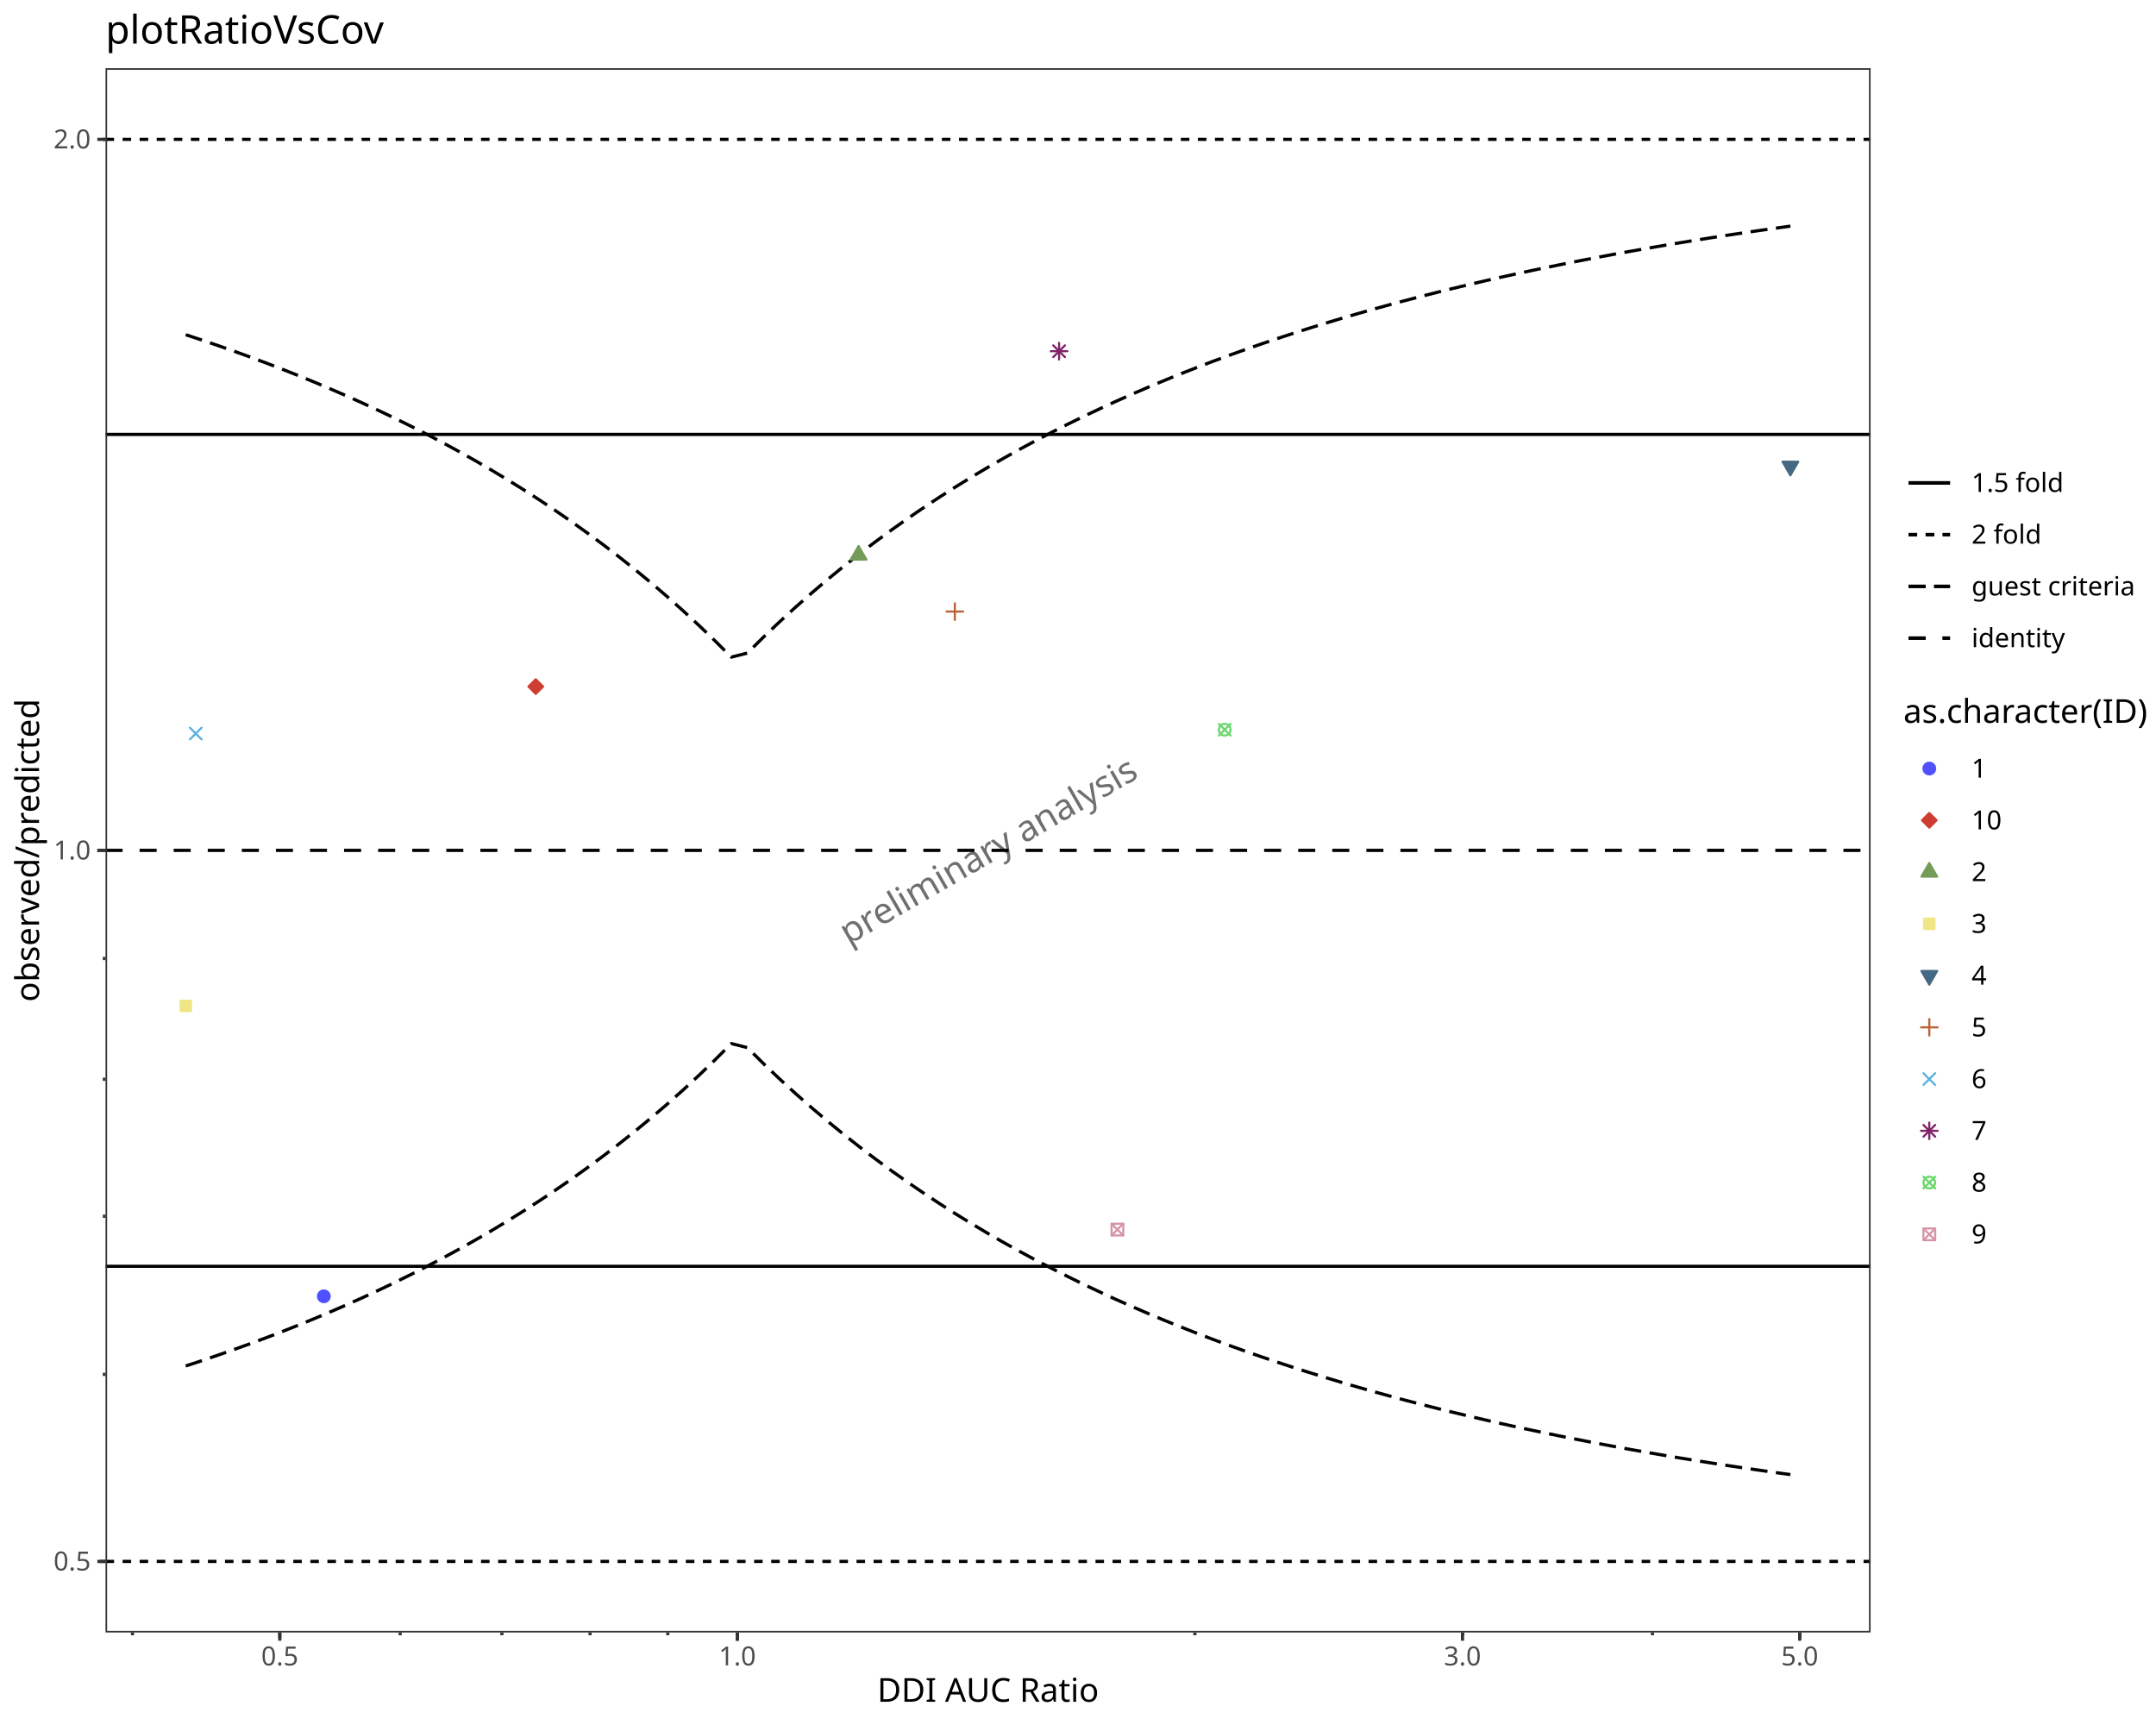
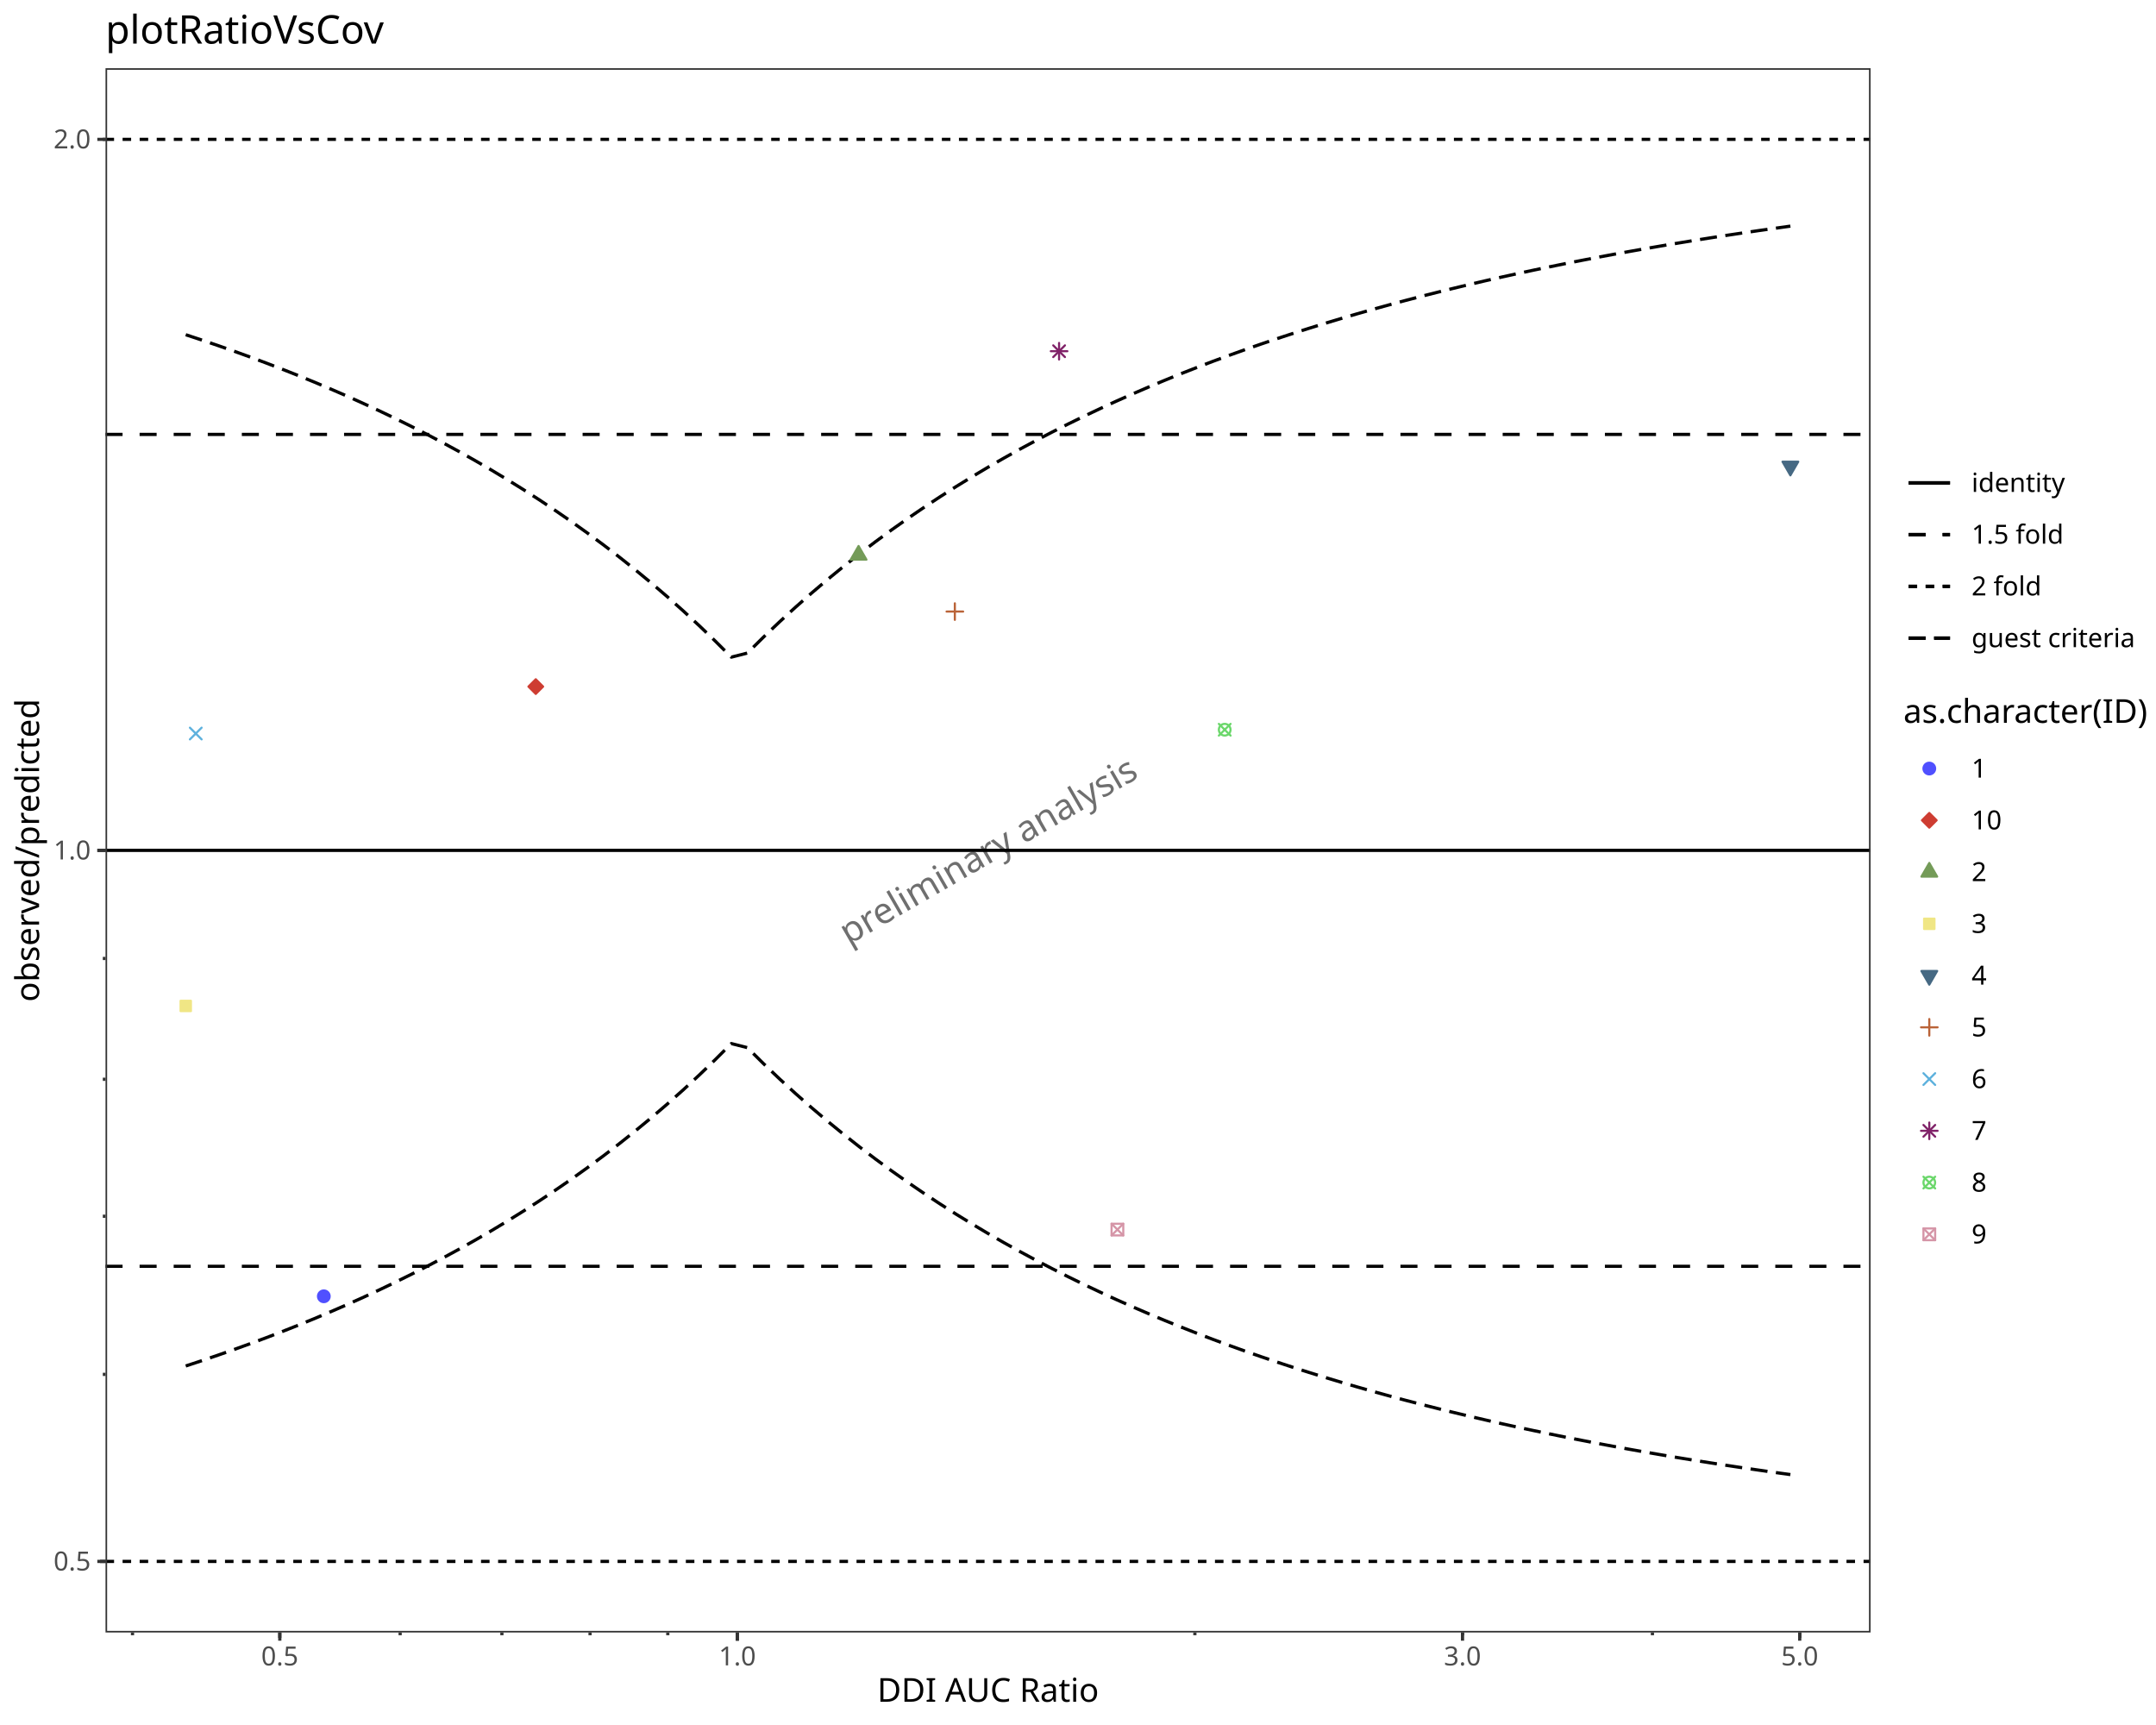
<svg xmlns="http://www.w3.org/2000/svg" class="svglite" data-engine-version="2.0" width="720.00pt" height="576.00pt" viewBox="0 0 720.00 576.00">
  <defs>
    <style type="text/css">
    .svglite line, .svglite polyline, .svglite polygon, .svglite path, .svglite rect, .svglite circle {
      fill: none;
      stroke: #000000;
      stroke-linecap: round;
      stroke-linejoin: round;
      stroke-miterlimit: 10.00;
    }
  </style>
  </defs>
  <rect width="100%" height="100%" style="stroke: none; fill: #FFFFFF;" />
  <defs>
    <clipPath id="cpMC4wMHw3MjAuMDB8MC4wMHw1NzYuMDA=">
      <rect x="0.00" y="0.00" width="720.00" height="576.00" />
    </clipPath>
  </defs>
  <g clip-path="url(#cpMC4wMHw3MjAuMDB8MC4wMHw1NzYuMDA=)">
    <rect x="0.00" y="0.00" width="720.00" height="576.00" style="stroke-width: 1.07; stroke: #FFFFFF; fill: #FFFFFF;" />
  </g>
  <defs>
    <clipPath id="cpMzUuMjR8NjI0LjY5fDIyLjc4fDU0NS4xMQ==">
      <rect x="35.24" y="22.78" width="589.45" height="522.33" />
    </clipPath>
  </defs>
  <g clip-path="url(#cpMzUuMjR8NjI0LjY5fDIyLjc4fDU0NS4xMQ==)">
    <rect x="35.24" y="22.78" width="589.45" height="522.33" style="stroke-width: 1.07; stroke: none; fill: #FFFFFF;" />
    <text transform="translate(332.03,287.52) rotate(-30)" text-anchor="middle" style="font-size: 12.00px; fill: #333333; fill-opacity: 0.70; font-family: sans;" textLength="105.39px" lengthAdjust="spacingAndGlyphs">preliminary analysis</text>
-     <line x1="35.24" y1="283.95" x2="624.69" y2="283.95" style="stroke-width: 1.07; stroke-dasharray: 5.69,5.69; stroke-linecap: butt;" />
-     <line x1="35.24" y1="145.06" x2="624.69" y2="145.06" style="stroke-width: 1.07; stroke-linecap: butt;" />
-     <line x1="35.24" y1="422.83" x2="624.69" y2="422.83" style="stroke-width: 1.07; stroke-linecap: butt;" />
+     <line x1="35.24" y1="283.95" x2="624.69" y2="283.95" style="stroke-width: 1.07; stroke-linecap: butt;" />
+     <line x1="35.24" y1="145.06" x2="624.69" y2="145.06" style="stroke-width: 1.07; stroke-dasharray: 5.69,5.69; stroke-linecap: butt;" />
+     <line x1="35.24" y1="422.83" x2="624.69" y2="422.83" style="stroke-width: 1.07; stroke-dasharray: 5.69,5.69; stroke-linecap: butt;" />
    <line x1="35.24" y1="46.53" x2="624.69" y2="46.53" style="stroke-width: 1.07; stroke-dasharray: 2.85,2.85; stroke-linecap: butt;" />
    <line x1="35.24" y1="521.37" x2="624.69" y2="521.37" style="stroke-width: 1.07; stroke-dasharray: 2.85,2.85; stroke-linecap: butt;" />
    <polyline points="62.03,456.12 67.39,454.35 72.75,452.52 78.11,450.64 83.47,448.70 88.82,446.71 94.18,444.65 99.54,442.53 104.90,440.34 110.26,438.08 115.62,435.75 120.98,433.35 126.34,430.87 131.69,428.31 137.05,425.67 142.41,422.94 147.77,420.13 153.13,417.22 158.49,414.21 163.85,411.10 169.20,407.88 174.56,404.55 179.92,401.11 185.28,397.55 190.64,393.86 196.00,390.03 201.36,386.07 206.72,381.97 212.07,377.71 217.43,373.29 222.79,368.70 228.15,363.93 233.51,358.98 238.87,353.82 244.23,348.46 249.58,349.82 254.94,355.13 260.30,360.23 265.66,365.14 271.02,369.86 276.38,374.40 281.74,378.78 287.10,383.01 292.45,387.08 297.81,391.00 303.17,394.79 308.53,398.45 313.89,401.98 319.25,405.40 324.61,408.69 329.96,411.88 335.32,414.97 340.68,417.95 346.04,420.84 351.40,423.63 356.76,426.34 362.12,428.96 367.48,431.50 372.83,433.96 378.19,436.34 383.55,438.65 388.91,440.89 394.27,443.06 399.63,445.17 404.99,447.21 410.34,449.19 415.70,451.12 421.06,452.99 426.42,454.80 431.78,456.56 437.14,458.27 442.50,459.93 447.86,461.54 453.21,463.11 458.57,464.63 463.93,466.11 469.29,467.55 474.65,468.94 480.01,470.30 485.37,471.62 490.72,472.90 496.08,474.15 501.44,475.37 506.80,476.55 512.16,477.69 517.52,478.81 522.88,479.90 528.24,480.95 533.59,481.98 538.95,482.98 544.31,483.96 549.67,484.91 555.03,485.83 560.39,486.73 565.75,487.60 571.10,488.45 576.46,489.28 581.82,490.09 587.18,490.87 592.54,491.64 597.90,492.38 " style="stroke-width: 1.07; stroke-dasharray: 5.69,2.85; stroke-linecap: butt;" />
    <polyline points="62.03,111.77 67.39,113.54 72.75,115.37 78.11,117.25 83.47,119.19 88.82,121.19 94.18,123.25 99.54,125.37 104.90,127.56 110.26,129.82 115.62,132.14 120.98,134.55 126.34,137.02 131.69,139.58 137.05,142.22 142.41,144.95 147.77,147.77 153.13,150.68 158.49,153.69 163.85,156.80 169.20,160.02 174.56,163.34 179.92,166.78 185.28,170.35 190.64,174.04 196.00,177.86 201.36,181.82 206.72,185.93 212.07,190.19 217.43,194.61 222.79,199.20 228.15,203.97 233.51,208.92 238.87,214.07 244.23,219.43 249.58,218.07 254.94,212.77 260.30,207.67 265.66,202.76 271.02,198.04 276.38,193.49 281.74,189.11 287.10,184.89 292.45,180.82 297.81,176.89 303.17,173.11 308.53,169.45 313.89,165.91 319.25,162.50 324.61,159.20 329.96,156.01 335.32,152.93 340.68,149.94 346.04,147.06 351.40,144.26 356.76,141.56 362.12,138.94 367.48,136.40 372.83,133.94 378.19,131.56 383.55,129.25 388.91,127.01 394.27,124.83 399.63,122.73 404.99,120.68 410.34,118.70 415.70,116.78 421.06,114.91 426.42,113.10 431.78,111.34 437.14,109.63 442.50,107.97 447.86,106.36 453.21,104.79 458.57,103.27 463.93,101.79 469.29,100.35 474.65,98.95 480.01,97.60 485.37,96.28 490.72,94.99 496.08,93.74 501.44,92.53 506.80,91.35 512.16,90.20 517.52,89.09 522.88,88.00 528.24,86.94 533.59,85.91 538.95,84.91 544.31,83.94 549.67,82.99 555.03,82.07 560.39,81.17 565.75,80.29 571.10,79.44 576.46,78.61 581.82,77.81 587.18,77.02 592.54,76.26 597.90,75.51 " style="stroke-width: 1.07; stroke-dasharray: 5.69,2.85; stroke-linecap: butt;" />
    <circle cx="108.14" cy="432.85" r="1.95" style="stroke-width: 0.71; stroke: #5050FF; fill: #5050FF;" />
    <polygon points="286.72,182.31 289.35,186.87 284.09,186.87 " style="stroke-width: 0.71; stroke: #749B58; fill: #749B58;" />
    <rect x="60.30" y="334.17" width="3.46" height="3.46" style="stroke-width: 0.71; stroke: #F0E685; fill: #F0E685;" />
    <polygon points="597.90,158.73 600.53,154.17 595.27,154.17 " style="stroke-width: 0.71; stroke: #466983; fill: #466983;" />
    <line x1="316.11" y1="204.21" x2="321.64" y2="204.21" style="stroke-width: 0.71; stroke: #BA6338;" />
    <line x1="318.87" y1="206.98" x2="318.87" y2="201.45" style="stroke-width: 0.71; stroke: #BA6338;" />
    <line x1="63.42" y1="246.89" x2="67.33" y2="242.98" style="stroke-width: 0.71; stroke: #5DB1DD;" />
    <line x1="63.42" y1="242.98" x2="67.33" y2="246.89" style="stroke-width: 0.71; stroke: #5DB1DD;" />
    <line x1="351.73" y1="119.23" x2="355.64" y2="115.32" style="stroke-width: 0.71; stroke: #802268;" />
    <line x1="351.73" y1="115.32" x2="355.64" y2="119.23" style="stroke-width: 0.71; stroke: #802268;" />
    <line x1="350.92" y1="117.27" x2="356.45" y2="117.27" style="stroke-width: 0.71; stroke: #802268;" />
    <line x1="353.68" y1="120.04" x2="353.68" y2="114.51" style="stroke-width: 0.71; stroke: #802268;" />
    <circle cx="408.99" cy="243.66" r="1.95" style="stroke-width: 0.71; stroke: #6BD76B;" />
    <line x1="407.04" y1="245.62" x2="410.95" y2="241.71" style="stroke-width: 0.71; stroke: #6BD76B;" />
    <line x1="407.04" y1="241.71" x2="410.95" y2="245.62" style="stroke-width: 0.71; stroke: #6BD76B;" />
    <rect x="371.21" y="408.62" width="3.91" height="3.91" style="stroke-width: 0.71; stroke: #D595A7;" />
    <line x1="371.21" y1="412.53" x2="375.12" y2="408.62" style="stroke-width: 0.71; stroke: #D595A7;" />
    <line x1="371.21" y1="408.62" x2="375.12" y2="412.53" style="stroke-width: 0.71; stroke: #D595A7;" />
    <polygon points="178.92,231.71 181.37,229.26 178.92,226.81 176.47,229.26 " style="stroke-width: 0.71; stroke: #CE3D32; fill: #CE3D32;" />
    <rect x="35.24" y="22.78" width="589.45" height="522.33" style="stroke-width: 1.07; stroke: #333333;" />
  </g>
  <g clip-path="url(#cpMC4wMHw3MjAuMDB8MC4wMHw1NzYuMDA=)">
    <text x="30.31" y="524.40" text-anchor="end" style="font-size: 8.80px; fill: #4D4D4D; font-family: sans;" textLength="12.23px" lengthAdjust="spacingAndGlyphs">0.5</text>
    <text x="30.31" y="286.98" text-anchor="end" style="font-size: 8.80px; fill: #4D4D4D; font-family: sans;" textLength="12.23px" lengthAdjust="spacingAndGlyphs">1.0</text>
    <text x="30.31" y="49.55" text-anchor="end" style="font-size: 8.80px; fill: #4D4D4D; font-family: sans;" textLength="12.23px" lengthAdjust="spacingAndGlyphs">2.0</text>
    <polyline points="35.24,521.37 32.50,521.37 " style="stroke-width: 1.07; stroke: #333333; stroke-linecap: butt;" />
    <polyline points="35.24,283.95 32.50,283.95 " style="stroke-width: 1.07; stroke: #333333; stroke-linecap: butt;" />
    <polyline points="35.24,46.53 32.50,46.53 " style="stroke-width: 1.07; stroke: #333333; stroke-linecap: butt;" />
    <polyline points="35.24,521.37 33.41,521.37 " style="stroke-width: 1.07; stroke: #333333; stroke-linecap: butt;" />
    <polyline points="35.24,458.92 34.33,458.92 " style="stroke-width: 1.07; stroke: #333333; stroke-linecap: butt;" />
    <polyline points="35.24,406.12 34.33,406.12 " style="stroke-width: 1.07; stroke: #333333; stroke-linecap: butt;" />
    <polyline points="35.24,360.38 34.33,360.38 " style="stroke-width: 1.07; stroke: #333333; stroke-linecap: butt;" />
    <polyline points="35.24,320.04 34.33,320.04 " style="stroke-width: 1.07; stroke: #333333; stroke-linecap: butt;" />
    <polyline points="35.24,283.95 32.50,283.95 " style="stroke-width: 1.07; stroke: #333333; stroke-linecap: butt;" />
    <polyline points="35.24,46.53 34.33,46.53 " style="stroke-width: 1.07; stroke: #333333; stroke-linecap: butt;" />
    <polyline points="93.44,545.11 93.44,547.85 " style="stroke-width: 1.07; stroke: #333333; stroke-linecap: butt;" />
    <polyline points="246.24,545.11 246.24,547.85 " style="stroke-width: 1.07; stroke: #333333; stroke-linecap: butt;" />
    <polyline points="488.41,545.11 488.41,547.85 " style="stroke-width: 1.07; stroke: #333333; stroke-linecap: butt;" />
    <polyline points="601.02,545.11 601.02,547.85 " style="stroke-width: 1.07; stroke: #333333; stroke-linecap: butt;" />
    <polyline points="44.25,545.11 44.25,546.03 " style="stroke-width: 1.07; stroke: #333333; stroke-linecap: butt;" />
    <polyline points="93.44,545.11 93.44,546.94 " style="stroke-width: 1.07; stroke: #333333; stroke-linecap: butt;" />
    <polyline points="133.63,545.11 133.63,546.03 " style="stroke-width: 1.07; stroke: #333333; stroke-linecap: butt;" />
    <polyline points="167.61,545.11 167.61,546.03 " style="stroke-width: 1.07; stroke: #333333; stroke-linecap: butt;" />
    <polyline points="197.05,545.11 197.05,546.03 " style="stroke-width: 1.07; stroke: #333333; stroke-linecap: butt;" />
    <polyline points="223.01,545.11 223.01,546.03 " style="stroke-width: 1.07; stroke: #333333; stroke-linecap: butt;" />
    <polyline points="246.24,545.11 246.24,547.85 " style="stroke-width: 1.07; stroke: #333333; stroke-linecap: butt;" />
    <polyline points="399.03,545.11 399.03,546.03 " style="stroke-width: 1.07; stroke: #333333; stroke-linecap: butt;" />
    <polyline points="488.41,545.11 488.41,546.03 " style="stroke-width: 1.07; stroke: #333333; stroke-linecap: butt;" />
    <polyline points="551.83,545.11 551.83,546.03 " style="stroke-width: 1.07; stroke: #333333; stroke-linecap: butt;" />
    <polyline points="601.02,545.11 601.02,546.94 " style="stroke-width: 1.07; stroke: #333333; stroke-linecap: butt;" />
    <text x="93.44" y="556.10" text-anchor="middle" style="font-size: 8.80px; fill: #4D4D4D; font-family: sans;" textLength="12.23px" lengthAdjust="spacingAndGlyphs">0.5</text>
    <text x="246.24" y="556.10" text-anchor="middle" style="font-size: 8.80px; fill: #4D4D4D; font-family: sans;" textLength="12.23px" lengthAdjust="spacingAndGlyphs">1.0</text>
    <text x="488.41" y="556.10" text-anchor="middle" style="font-size: 8.80px; fill: #4D4D4D; font-family: sans;" textLength="12.23px" lengthAdjust="spacingAndGlyphs">3.0</text>
    <text x="601.02" y="556.10" text-anchor="middle" style="font-size: 8.80px; fill: #4D4D4D; font-family: sans;" textLength="12.23px" lengthAdjust="spacingAndGlyphs">5.0</text>
    <text x="329.96" y="568.24" text-anchor="middle" style="font-size: 11.00px; font-family: sans;" textLength="73.97px" lengthAdjust="spacingAndGlyphs">DDI AUC Ratio</text>
    <text transform="translate(13.05,283.95) rotate(-90)" text-anchor="middle" style="font-size: 11.00px; font-family: sans;" textLength="93.57px" lengthAdjust="spacingAndGlyphs">observed/predicted</text>
    <rect x="635.65" y="147.10" width="73.14" height="74.60" style="stroke-width: 1.07; stroke: none; fill: #FFFFFF;" />
    <rect x="635.65" y="152.58" width="17.28" height="17.28" style="stroke-width: 1.07; stroke: none; fill: #FFFFFF;" />
    <line x1="637.38" y1="161.22" x2="651.20" y2="161.22" style="stroke-width: 1.07; stroke-linecap: butt;" />
    <line x1="637.38" y1="161.22" x2="651.20" y2="161.22" style="stroke-width: 1.07; stroke-linecap: butt;" />
    <line x1="637.38" y1="161.22" x2="651.20" y2="161.22" style="stroke-width: 1.07; stroke-linecap: butt;" />
    <rect x="635.65" y="169.86" width="17.28" height="17.28" style="stroke-width: 1.07; stroke: none; fill: #FFFFFF;" />
-     <line x1="637.38" y1="178.50" x2="651.20" y2="178.50" style="stroke-width: 1.07; stroke-dasharray: 2.85,2.85; stroke-linecap: butt;" />
-     <line x1="637.38" y1="178.50" x2="651.20" y2="178.50" style="stroke-width: 1.07; stroke-dasharray: 2.85,2.85; stroke-linecap: butt;" />
-     <line x1="637.38" y1="178.50" x2="651.20" y2="178.50" style="stroke-width: 1.07; stroke-dasharray: 2.85,2.85; stroke-linecap: butt;" />
+     <line x1="637.38" y1="178.50" x2="651.20" y2="178.50" style="stroke-width: 1.07; stroke-dasharray: 5.69,5.69; stroke-linecap: butt;" />
+     <line x1="637.38" y1="178.50" x2="651.20" y2="178.50" style="stroke-width: 1.07; stroke-dasharray: 5.69,5.69; stroke-linecap: butt;" />
+     <line x1="637.38" y1="178.50" x2="651.20" y2="178.50" style="stroke-width: 1.07; stroke-dasharray: 5.69,5.69; stroke-linecap: butt;" />
    <rect x="635.65" y="187.14" width="17.28" height="17.28" style="stroke-width: 1.07; stroke: none; fill: #FFFFFF;" />
-     <line x1="637.38" y1="195.78" x2="651.20" y2="195.78" style="stroke-width: 1.07; stroke-dasharray: 5.69,2.85; stroke-linecap: butt;" />
-     <line x1="637.38" y1="195.78" x2="651.20" y2="195.78" style="stroke-width: 1.07; stroke-dasharray: 5.69,2.85; stroke-linecap: butt;" />
-     <line x1="637.38" y1="195.78" x2="651.20" y2="195.78" style="stroke-width: 1.07; stroke-dasharray: 5.69,2.85; stroke-linecap: butt;" />
+     <line x1="637.38" y1="195.78" x2="651.20" y2="195.78" style="stroke-width: 1.07; stroke-dasharray: 2.85,2.85; stroke-linecap: butt;" />
+     <line x1="637.38" y1="195.78" x2="651.20" y2="195.78" style="stroke-width: 1.07; stroke-dasharray: 2.85,2.85; stroke-linecap: butt;" />
+     <line x1="637.38" y1="195.78" x2="651.20" y2="195.78" style="stroke-width: 1.07; stroke-dasharray: 2.85,2.85; stroke-linecap: butt;" />
    <rect x="635.65" y="204.42" width="17.28" height="17.28" style="stroke-width: 1.07; stroke: none; fill: #FFFFFF;" />
-     <line x1="637.38" y1="213.06" x2="651.20" y2="213.06" style="stroke-width: 1.07; stroke-dasharray: 5.69,5.69; stroke-linecap: butt;" />
-     <line x1="637.38" y1="213.06" x2="651.20" y2="213.06" style="stroke-width: 1.07; stroke-dasharray: 5.69,5.69; stroke-linecap: butt;" />
-     <line x1="637.38" y1="213.06" x2="651.20" y2="213.06" style="stroke-width: 1.07; stroke-dasharray: 5.69,5.69; stroke-linecap: butt;" />
-     <text x="658.41" y="164.25" style="font-size: 8.80px; font-family: sans;" textLength="28.87px" lengthAdjust="spacingAndGlyphs">1.5 fold</text>
-     <text x="658.41" y="181.53" style="font-size: 8.80px; font-family: sans;" textLength="21.53px" lengthAdjust="spacingAndGlyphs">2 fold</text>
-     <text x="658.41" y="198.81" style="font-size: 8.80px; font-family: sans;" textLength="50.38px" lengthAdjust="spacingAndGlyphs">guest criteria</text>
-     <text x="658.41" y="216.09" style="font-size: 8.80px; font-family: sans;" textLength="27.88px" lengthAdjust="spacingAndGlyphs">identity</text>
+     <line x1="637.38" y1="213.06" x2="651.20" y2="213.06" style="stroke-width: 1.07; stroke-dasharray: 5.69,2.85; stroke-linecap: butt;" />
+     <line x1="637.38" y1="213.06" x2="651.20" y2="213.06" style="stroke-width: 1.07; stroke-dasharray: 5.69,2.85; stroke-linecap: butt;" />
+     <line x1="637.38" y1="213.06" x2="651.20" y2="213.06" style="stroke-width: 1.07; stroke-dasharray: 5.69,2.85; stroke-linecap: butt;" />
+     <text x="658.41" y="164.25" style="font-size: 8.80px; font-family: sans;" textLength="27.88px" lengthAdjust="spacingAndGlyphs">identity</text>
+     <text x="658.41" y="181.53" style="font-size: 8.80px; font-family: sans;" textLength="28.87px" lengthAdjust="spacingAndGlyphs">1.5 fold</text>
+     <text x="658.41" y="198.81" style="font-size: 8.80px; font-family: sans;" textLength="21.53px" lengthAdjust="spacingAndGlyphs">2 fold</text>
+     <text x="658.41" y="216.09" style="font-size: 8.80px; font-family: sans;" textLength="50.38px" lengthAdjust="spacingAndGlyphs">guest criteria</text>
    <rect x="635.65" y="232.66" width="78.87" height="188.13" style="stroke-width: 1.07; stroke: none; fill: #FFFFFF;" />
    <text x="635.65" y="241.37" style="font-size: 11.00px; font-family: sans;" textLength="78.87px" lengthAdjust="spacingAndGlyphs">as.character(ID)</text>
    <rect x="635.65" y="247.99" width="17.28" height="17.28" style="stroke-width: 1.07; stroke: none; fill: #FFFFFF;" />
    <circle cx="644.29" cy="256.63" r="1.95" style="stroke-width: 0.71; stroke: #5050FF; fill: #5050FF;" />
    <rect x="635.65" y="265.27" width="17.28" height="17.28" style="stroke-width: 1.07; stroke: none; fill: #FFFFFF;" />
    <polygon points="644.29,276.36 646.74,273.91 644.29,271.46 641.84,273.91 " style="stroke-width: 0.71; stroke: #CE3D32; fill: #CE3D32;" />
    <rect x="635.65" y="282.55" width="17.28" height="17.28" style="stroke-width: 1.07; stroke: none; fill: #FFFFFF;" />
    <polygon points="644.29,288.15 646.92,292.71 641.66,292.71 " style="stroke-width: 0.71; stroke: #749B58; fill: #749B58;" />
    <rect x="635.65" y="299.83" width="17.28" height="17.28" style="stroke-width: 1.07; stroke: none; fill: #FFFFFF;" />
    <rect x="642.56" y="306.74" width="3.46" height="3.46" style="stroke-width: 0.71; stroke: #F0E685; fill: #F0E685;" />
    <rect x="635.65" y="317.11" width="17.28" height="17.28" style="stroke-width: 1.07; stroke: none; fill: #FFFFFF;" />
    <polygon points="644.29,328.79 646.92,324.23 641.66,324.23 " style="stroke-width: 0.71; stroke: #466983; fill: #466983;" />
    <rect x="635.65" y="334.39" width="17.28" height="17.28" style="stroke-width: 1.07; stroke: none; fill: #FFFFFF;" />
    <line x1="641.53" y1="343.03" x2="647.06" y2="343.03" style="stroke-width: 0.71; stroke: #BA6338;" />
    <line x1="644.29" y1="345.80" x2="644.29" y2="340.27" style="stroke-width: 0.71; stroke: #BA6338;" />
    <rect x="635.65" y="351.67" width="17.28" height="17.28" style="stroke-width: 1.07; stroke: none; fill: #FFFFFF;" />
    <line x1="642.34" y1="362.27" x2="646.25" y2="358.36" style="stroke-width: 0.71; stroke: #5DB1DD;" />
    <line x1="642.34" y1="358.36" x2="646.25" y2="362.27" style="stroke-width: 0.71; stroke: #5DB1DD;" />
    <rect x="635.65" y="368.95" width="17.28" height="17.28" style="stroke-width: 1.07; stroke: none; fill: #FFFFFF;" />
    <line x1="642.34" y1="379.55" x2="646.25" y2="375.64" style="stroke-width: 0.71; stroke: #802268;" />
    <line x1="642.34" y1="375.64" x2="646.25" y2="379.55" style="stroke-width: 0.71; stroke: #802268;" />
    <line x1="641.53" y1="377.59" x2="647.06" y2="377.59" style="stroke-width: 0.71; stroke: #802268;" />
    <line x1="644.29" y1="380.36" x2="644.29" y2="374.83" style="stroke-width: 0.71; stroke: #802268;" />
    <rect x="635.65" y="386.23" width="17.28" height="17.28" style="stroke-width: 1.07; stroke: none; fill: #FFFFFF;" />
    <circle cx="644.29" cy="394.87" r="1.95" style="stroke-width: 0.71; stroke: #6BD76B;" />
    <line x1="642.34" y1="396.83" x2="646.25" y2="392.92" style="stroke-width: 0.71; stroke: #6BD76B;" />
    <line x1="642.34" y1="392.92" x2="646.25" y2="396.83" style="stroke-width: 0.71; stroke: #6BD76B;" />
    <rect x="635.65" y="403.51" width="17.28" height="17.28" style="stroke-width: 1.07; stroke: none; fill: #FFFFFF;" />
    <rect x="642.34" y="410.20" width="3.91" height="3.91" style="stroke-width: 0.71; stroke: #D595A7;" />
    <line x1="642.34" y1="414.11" x2="646.25" y2="410.20" style="stroke-width: 0.71; stroke: #D595A7;" />
    <line x1="642.34" y1="410.20" x2="646.25" y2="414.11" style="stroke-width: 0.71; stroke: #D595A7;" />
    <text x="658.41" y="259.66" style="font-size: 8.80px; font-family: sans;" textLength="4.89px" lengthAdjust="spacingAndGlyphs">1</text>
    <text x="658.41" y="276.94" style="font-size: 8.80px; font-family: sans;" textLength="9.79px" lengthAdjust="spacingAndGlyphs">10</text>
    <text x="658.41" y="294.22" style="font-size: 8.80px; font-family: sans;" textLength="4.89px" lengthAdjust="spacingAndGlyphs">2</text>
    <text x="658.41" y="311.50" style="font-size: 8.80px; font-family: sans;" textLength="4.89px" lengthAdjust="spacingAndGlyphs">3</text>
    <text x="658.41" y="328.78" style="font-size: 8.80px; font-family: sans;" textLength="4.89px" lengthAdjust="spacingAndGlyphs">4</text>
    <text x="658.41" y="346.06" style="font-size: 8.80px; font-family: sans;" textLength="4.89px" lengthAdjust="spacingAndGlyphs">5</text>
    <text x="658.41" y="363.34" style="font-size: 8.80px; font-family: sans;" textLength="4.89px" lengthAdjust="spacingAndGlyphs">6</text>
    <text x="658.41" y="380.62" style="font-size: 8.80px; font-family: sans;" textLength="4.89px" lengthAdjust="spacingAndGlyphs">7</text>
    <text x="658.41" y="397.90" style="font-size: 8.80px; font-family: sans;" textLength="4.89px" lengthAdjust="spacingAndGlyphs">8</text>
    <text x="658.41" y="415.18" style="font-size: 8.80px; font-family: sans;" textLength="4.89px" lengthAdjust="spacingAndGlyphs">9</text>
    <text x="35.24" y="14.56" style="font-size: 13.20px; font-family: sans;" textLength="90.99px" lengthAdjust="spacingAndGlyphs">plotRatioVsCov</text>
  </g>
</svg>
